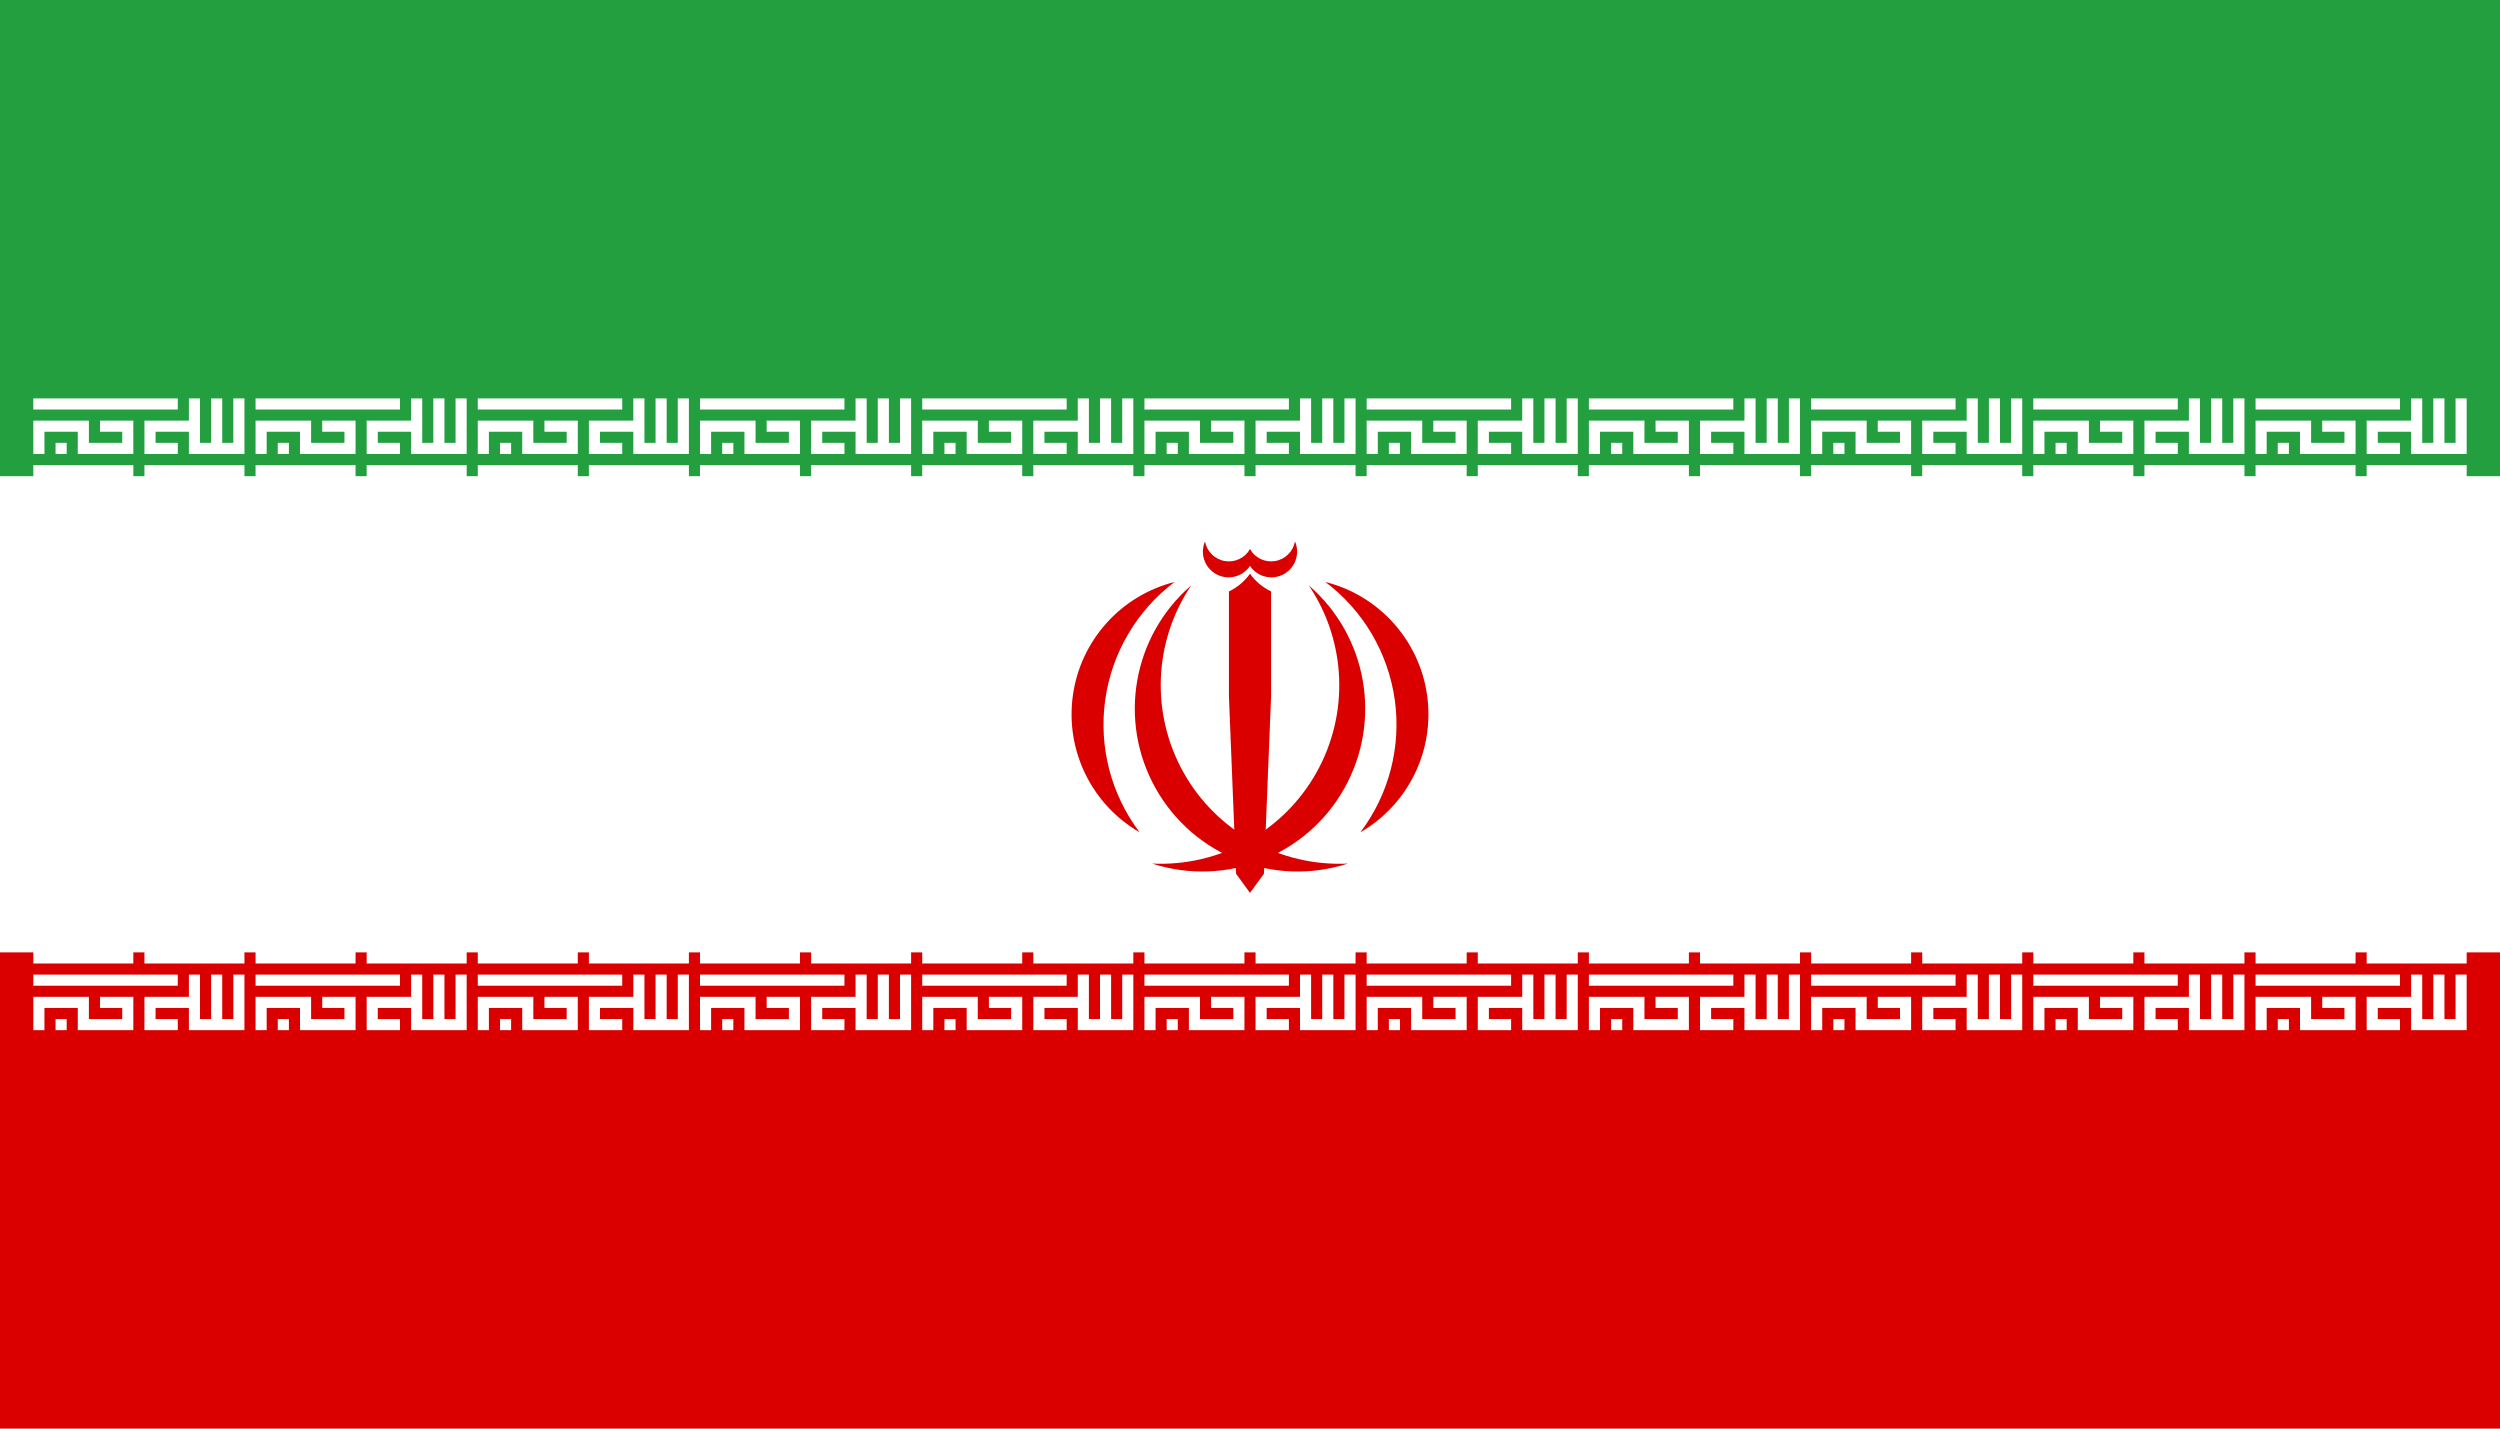
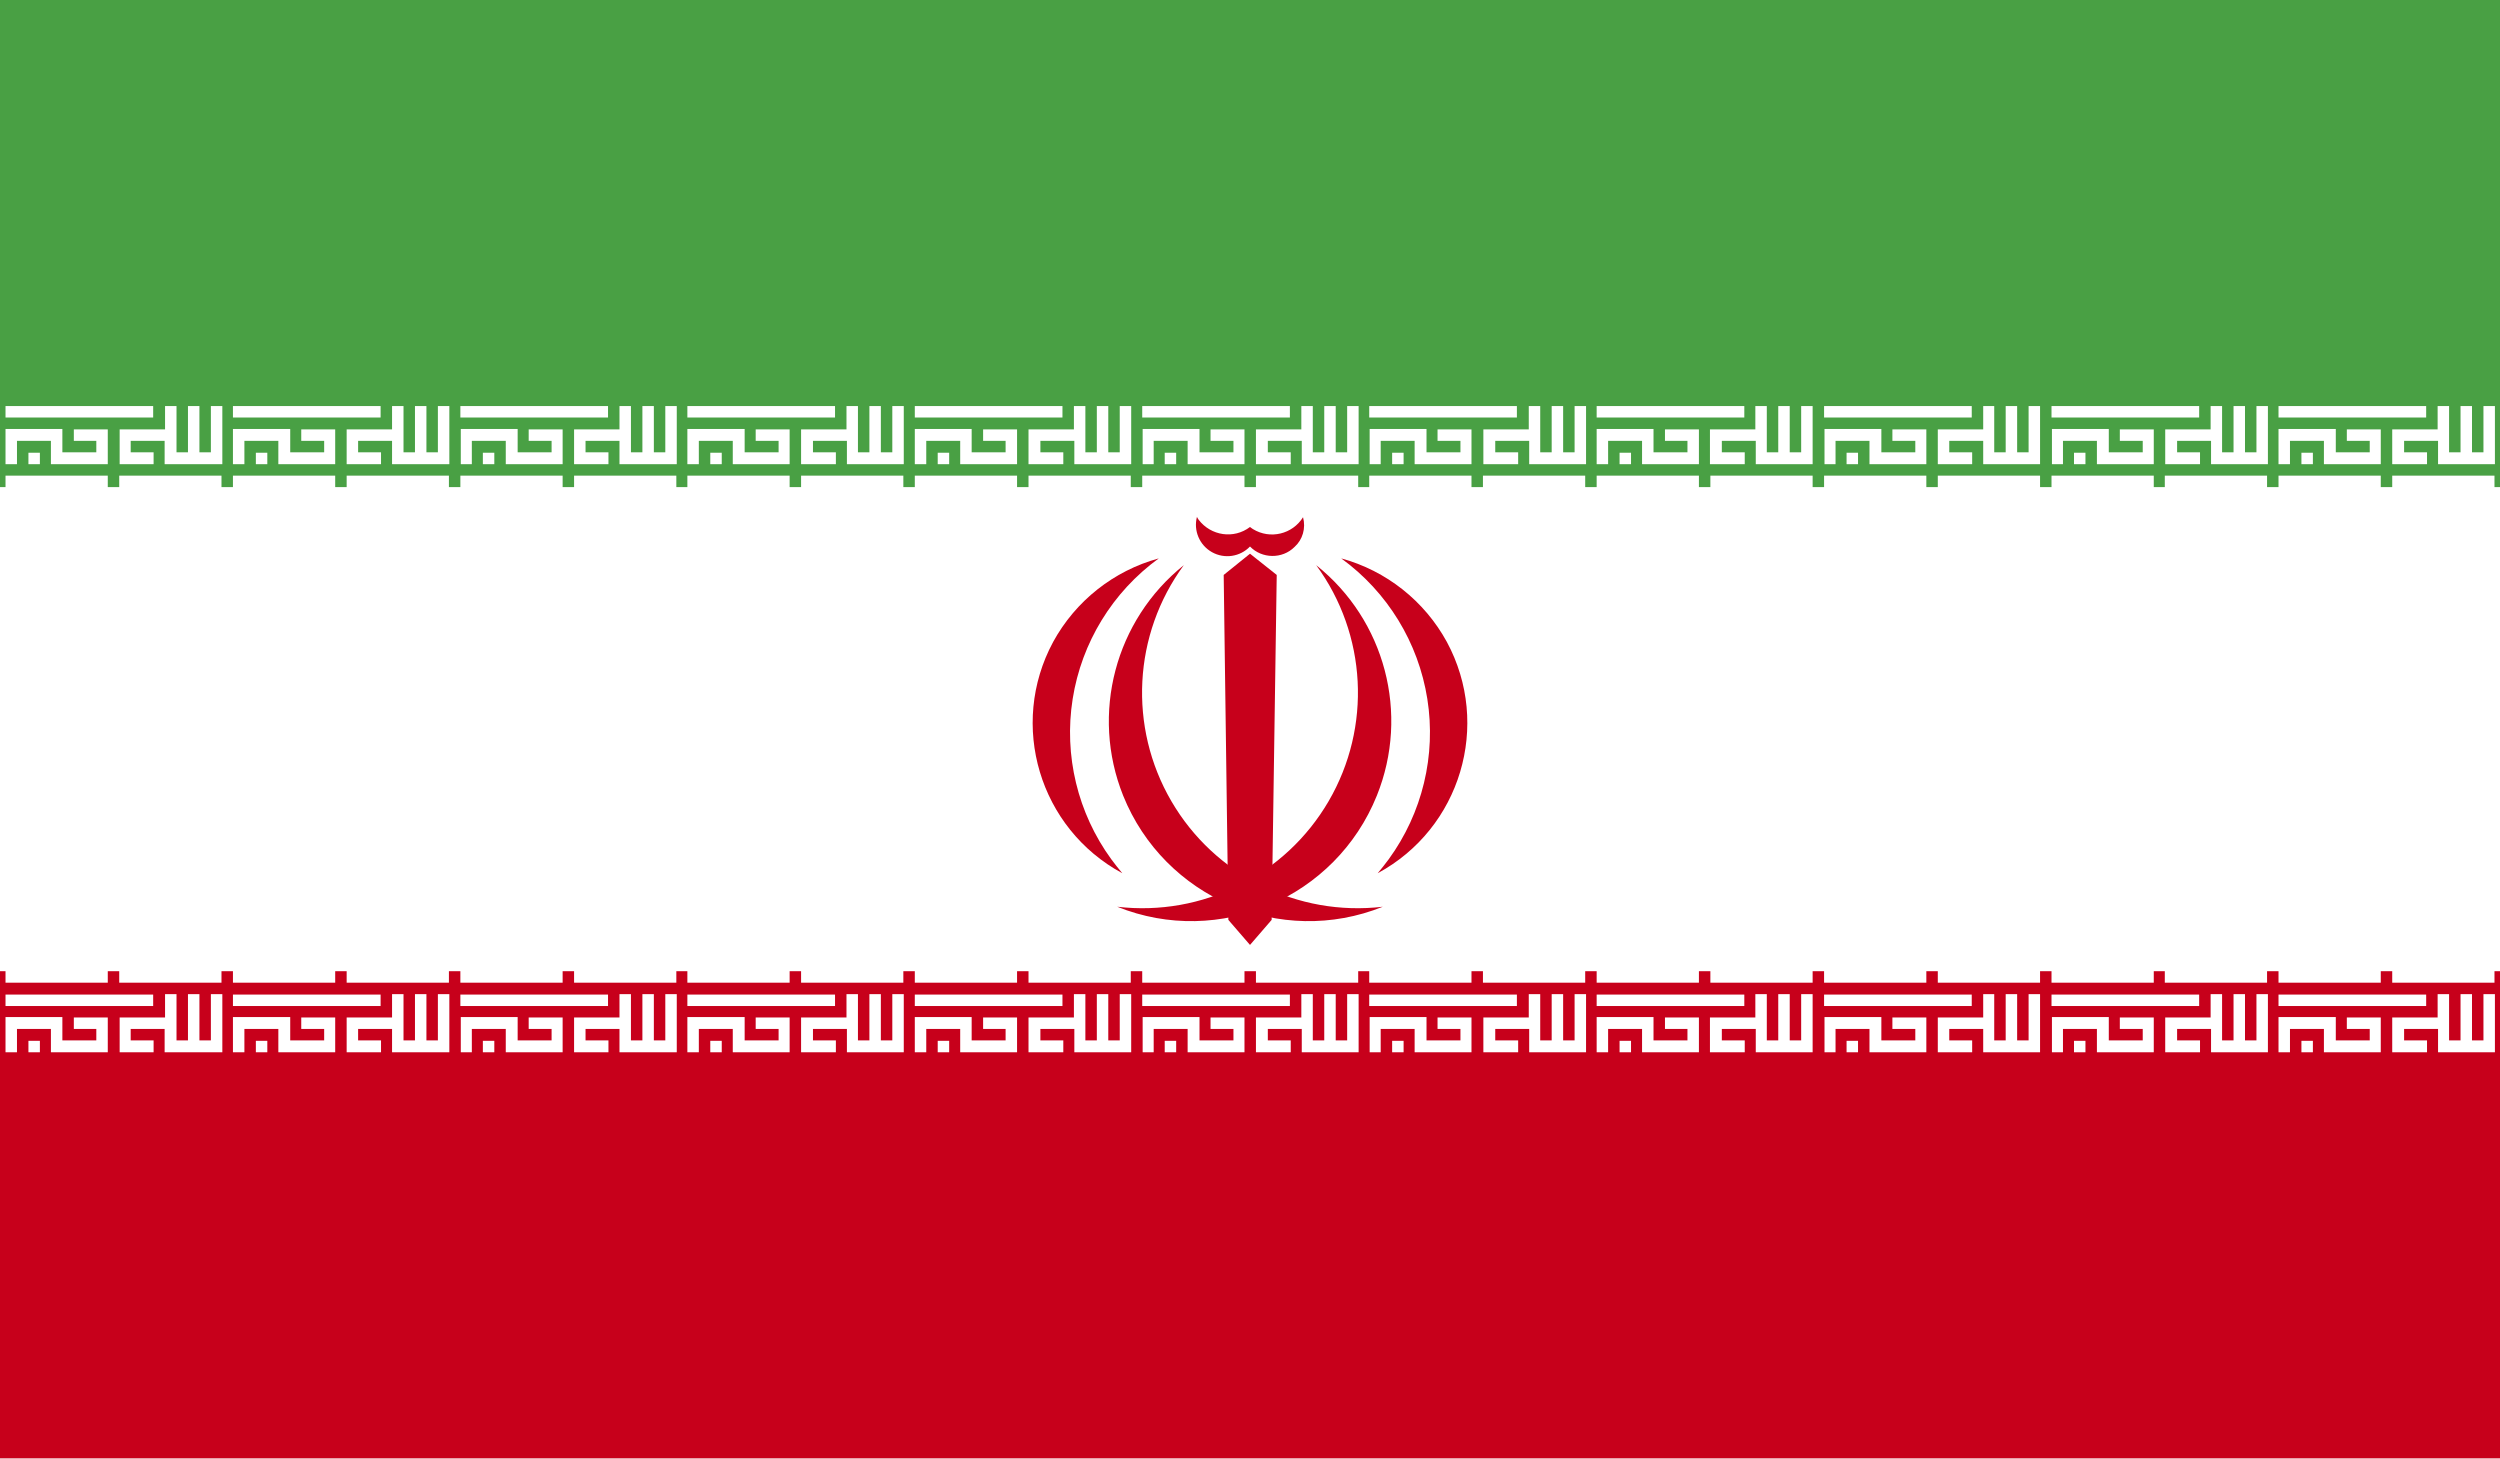
- <svg xmlns="http://www.w3.org/2000/svg" xmlns:xlink="http://www.w3.org/1999/xlink" viewBox="0 0 630 360">
-   <rect width="630" height="360" fill="#da0000" />
-   <rect width="630" height="240" fill="#fff" />
-   <rect width="630" height="120" fill="#239f40" />
-   <g transform="translate(8.4,100.4)">
-     <g id="tb4">
-       <g id="tb1" fill="none" stroke="#fff" stroke-width="2">
-         <path id="tbp1" d="M0,1H26M1,10V5H9V9H17V5H12M4,9H6M26,9H21V5H29M29,0V9H37V0M33,0V9" transform="scale(1.4)" />
-         <path id="tbp2" d="M0,7H9M10,7H19" transform="scale(2.8)" />
-         <use xlink:href="#tbp2" y="120" />
-         <use xlink:href="#tbp1" y="145.2" />
-       </g>
-       <g id="tb3">
-         <use xlink:href="#tb1" x="56" />
-         <use xlink:href="#tb1" x="112" />
-         <use xlink:href="#tb1" x="168" />
-       </g>
-     </g>
-     <use xlink:href="#tb3" x="168" />
-     <use xlink:href="#tb4" x="392" />
-   </g>
-   <g fill="#da0000" transform="matrix(45,0,0,45,315,180)">
-     <g id="emblem_half">
-       <path d="M-0.548,0.836A0.912,0.912 0 0,0 0.329,-0.722A1,1 0 0,1 -0.548,0.836" />
-       <path d="M0.618,0.661A0.764,0.764 0 0,0 0.422,-0.741A1,1 0 0,1 0.618,0.661" />
-       <path d="M0,1 -0.05,0 0,-0.787A0.31,0.31 0 0,0 0.118,-0.688V-0.1L0.078,0.893z" />
-       <path d="M-0.02,-0.85 0,-0.831A0.144,0.144 0 0,0 0.252,-0.968A0.136,0.136 0 0,1 0,-0.925" />
-     </g>
-     <use xlink:href="#emblem_half" transform="scale(-1,1)" />
-   </g>
+ <svg xmlns="http://www.w3.org/2000/svg" viewBox="0 0 58.92 34.37">
+   <path fill="#fff" d="M0 0h58.92v34.37H0z" />
+   <path fill="#49a044" d="M0 0h58.92v11.48H0z" />
+   <path fill="#c7001b" d="M0 22.89h58.92v11.48H0zM29.46 13.05l-.62.5.11 8.13.51.59.51-.59.12-8.13z" />
+   <path d="M30.71 12.19a.86.86 0 0 1-1.18.28c-.02-.01-.04-.03-.07-.05-.38.29-.92.21-1.21-.17-.01-.02-.03-.04-.04-.07a.74.74 0 0 0 1.25.7c.28.29.76.3 1.05.01.19-.17.27-.44.2-.7M31.02 13.32a5.08 5.08 0 0 1-4.69 8.05c2.41.97 5.15-.21 6.12-2.62a4.7 4.7 0 0 0-1.43-5.43" fill="#c7001b" />
+   <path d="M27.9 13.32a5.08 5.08 0 0 0 4.69 8.05c-2.41.97-5.15-.21-6.12-2.62a4.716 4.716 0 0 1 1.43-5.43M31.61 13.16a5.073 5.073 0 0 1 1.12 7.09c-.08.11-.17.22-.26.33a4.025 4.025 0 0 0 1.63-5.45 4.06 4.06 0 0 0-2.49-1.97" fill="#c7001b" />
+   <path d="M27.31 13.16a5.073 5.073 0 0 0-1.12 7.09c.08.11.17.22.26.33a4.025 4.025 0 0 1-1.63-5.45 4.06 4.06 0 0 1 2.49-1.97" fill="#c7001b" />
+   <path d="M.13 10.94H.4v-.55h.8v.55h1.34v-.82h-.8v.27h.53v.27h-.8v-.55H.13v.83zm.54 0h.27v-.27H.67v.27zm-.54-1.1h3.48v-.27H.13v.27zm3.49 1.1h-.8v-.82h1.07v-.55h.27v1.09h.27V9.57h.27v1.09h.27V9.57h.27v1.37H3.88v-.55h-.8v.27h.54v.28zM5.49 10.94h.27v-.55h.8v.55H7.9v-.82h-.8v.27h.54v.27h-.8v-.55H5.49v.83zm.54 0h.27v-.27h-.27v.27zm-.54-1.1h3.48v-.27H5.49v.27zm3.48 1.1h-.8v-.82h1.07v-.55h.27v1.09h.27V9.57h.27v1.09h.27V9.57h.27v1.37H9.24v-.55h-.8v.27h.54v.28zM10.85 10.94h.27v-.55h.8v.55h1.34v-.82h-.8v.27H13v.27h-.8v-.55h-1.34v.83zm.53 0h.27v-.27h-.27v.27zm-.53-1.1h3.48v-.27h-3.48v.27zm3.48 1.1h-.8v-.82h1.07v-.55h.27v1.09h.27V9.57h.27v1.09h.27V9.57h.27v1.37H14.6v-.55h-.8v.27h.54v.28zM16.2 10.94h.27v-.55h.8v.55h1.34v-.82h-.8v.27h.54v.27h-.8v-.55H16.2v.83zm.54 0h.27v-.27h-.27v.27zm-.54-1.1h3.48v-.27H16.2v.27zm3.48 1.1h-.8v-.82h1.07v-.55h.27v1.09h.27V9.57h.27v1.09h.27V9.57h.27v1.37h-1.34v-.55h-.8v.27h.54v.28zM21.56 10.94h.27v-.55h.8v.55h1.34v-.82h-.8v.27h.53v.27h-.8v-.55h-1.34v.83zm.54 0h.27v-.27h-.27v.27zm-.54-1.1h3.48v-.27h-3.48v.27zm3.48 1.1h-.8v-.82h1.07v-.55h.27v1.09h.27V9.57h.27v1.09h.27V9.57h.27v1.37h-1.34v-.55h-.8v.27h.54v.28zM26.92 10.94h.27v-.55h.8v.55h1.34v-.82h-.8v.27h.54v.27h-.8v-.55h-1.34v.83zm.53 0h.27v-.27h-.27v.27zm-.53-1.1h3.48v-.27h-3.48v.27zm3.48 1.1h-.8v-.82h1.07v-.55h.27v1.09h.27V9.57h.27v1.09h.27V9.57h.27v1.37h-1.34v-.55h-.8v.27h.54v.28zM32.27 10.94h.27v-.55h.8v.55h1.34v-.82h-.8v.27h.54v.27h-.8v-.55h-1.34v.83zm.54 0h.27v-.27h-.27v.27zm-.54-1.1h3.48v-.27h-3.48v.27zm3.49 1.1h-.8v-.82h1.07v-.55h.27v1.09h.27V9.57h.27v1.09h.27V9.57h.27v1.37h-1.34v-.55h-.8v.27h.54v.28zM37.63 10.94h.27v-.55h.8v.55h1.34v-.82h-.8v.27h.53v.27h-.8v-.55h-1.34v.83zm.54 0h.27v-.27h-.27v.27zm-.54-1.1h3.48v-.27h-3.48v.27zm3.48 1.1h-.81v-.82h1.07v-.55h.27v1.09h.27V9.57h.27v1.09h.27V9.57h.27v1.37h-1.34v-.55h-.8v.27h.54v.28zM42.99 10.94h.27v-.55h.8v.55h1.34v-.82h-.8v.27h.54v.27h-.8v-.55H43v.83zm.53 0h.27v-.27h-.27v.27zm-.53-1.1h3.48v-.27h-3.48v.27zm3.48 1.1h-.8v-.82h1.07v-.55H47v1.09h.27V9.57h.27v1.09h.27V9.57h.27v1.37h-1.34v-.55h-.8v.27h.54v.28zM48.35 10.94h.27v-.55h.8v.55h1.34v-.82h-.8v.27h.54v.27h-.8v-.55h-1.34v.83zm.53 0h.27v-.27h-.27v.27zm-.53-1.1h3.48v-.27h-3.48v.27zm3.48 1.1h-.8v-.82h1.07v-.55h.27v1.09h.27V9.57h.27v1.09h.27V9.57h.27v1.37h-1.34v-.55h-.8v.27h.54v.28zM53.7 10.94h.27v-.55h.8v.55h1.34v-.82h-.8v.27h.54v.27h-.8v-.55H53.7v.83zm.54 0h.27v-.27h-.27v.27zm-.54-1.1h3.48v-.27H53.7v.27zm3.48 1.1h-.8v-.82h1.07v-.55h.27v1.09h.27V9.57h.27v1.09h.27V9.57h.27v1.37h-1.34v-.55h-.8v.27h.54v.28zM.13 11.76h2.41v-.55H.13v.55zm2.68 0h2.41v-.55H2.81v.55zM5.49 11.76H7.9v-.55H5.49v.55zm2.68 0h2.41v-.55H8.17v.55zM10.85 11.76h2.41v-.55h-2.41v.55zm2.68 0h2.41v-.55h-2.41v.55zM16.2 11.76h2.41v-.55H16.2v.55zm2.68 0h2.41v-.55h-2.41v.55zM21.56 11.76h2.41v-.55h-2.41v.55zm2.68 0h2.41v-.55h-2.41v.55zM26.92 11.76h2.41v-.55h-2.41v.55zm2.68 0h2.41v-.55H29.6v.55zM32.27 11.76h2.41v-.55h-2.41v.55zm2.68 0h2.41v-.55h-2.41v.55zM37.63 11.76h2.41v-.55h-2.41v.55zm2.68 0h2.41v-.55h-2.41v.55zM42.99 11.76h2.41v-.55h-2.41v.55zm2.68 0h2.41v-.55h-2.41v.55zM48.35 11.76h2.41v-.55h-2.41v.55zm2.67 0h2.41v-.55h-2.41v.55zM53.7 11.76h2.41v-.55H53.7v.55zm2.68 0h2.41v-.55h-2.41v.55zM.13 24.8H.4v-.55h.8v.55h1.34v-.82h-.8v.27h.53v.27h-.8v-.55H.13v.83zm.54 0h.27v-.27H.67v.27zm-.54-1.09h3.48v-.27H.13v.27zm3.49 1.09h-.8v-.82h1.07v-.55h.27v1.09h.27v-1.09h.27v1.09h.27v-1.09h.27v1.37H3.88v-.55h-.8v.27h.54v.28zM5.49 24.8h.27v-.55h.8v.55H7.9v-.82h-.8v.27h.54v.27h-.8v-.55H5.49v.83zm.54 0h.27v-.27h-.27v.27zm-.54-1.09h3.48v-.27H5.49v.27zm3.48 1.09h-.8v-.82h1.07v-.55h.27v1.09h.27v-1.09h.27v1.09h.27v-1.09h.27v1.37H9.24v-.55h-.8v.27h.54v.28zM10.85 24.8h.27v-.55h.8v.55h1.34v-.82h-.8v.27H13v.27h-.8v-.55h-1.34v.83zm.53 0h.27v-.27h-.27v.27zm-.53-1.09h3.48v-.27h-3.48v.27zm3.48 1.09h-.8v-.82h1.07v-.55h.27v1.09h.27v-1.09h.27v1.09h.27v-1.09h.27v1.37H14.6v-.55h-.8v.27h.54v.28zM16.2 24.8h.27v-.55h.8v.55h1.34v-.82h-.8v.27h.54v.27h-.8v-.55H16.2v.83zm.54 0h.27v-.27h-.27v.27zm-.54-1.09h3.48v-.27H16.2v.27zm3.48 1.09h-.8v-.82h1.07v-.55h.27v1.09h.27v-1.09h.27v1.09h.27v-1.09h.27v1.37h-1.34v-.55h-.8v.27h.54v.28zM21.56 24.8h.27v-.55h.8v.55h1.34v-.82h-.8v.27h.53v.27h-.8v-.55h-1.34v.83zm.54 0h.27v-.27h-.27v.27zm-.54-1.09h3.48v-.27h-3.48v.27zm3.48 1.09h-.8v-.82h1.07v-.55h.27v1.09h.27v-1.09h.27v1.09h.27v-1.09h.27v1.37h-1.34v-.55h-.8v.27h.54v.28zM26.92 24.8h.27v-.55h.8v.55h1.34v-.82h-.8v.27h.54v.27h-.8v-.55h-1.34v.83zm.53 0h.27v-.27h-.27v.27zm-.53-1.09h3.48v-.27h-3.48v.27zm3.48 1.09h-.8v-.82h1.07v-.55h.27v1.09h.27v-1.09h.27v1.09h.27v-1.09h.27v1.37h-1.34v-.55h-.8v.27h.54v.28zM32.27 24.8h.27v-.55h.8v.55h1.34v-.82h-.8v.27h.54v.27h-.8v-.55h-1.34v.83zm.54 0h.27v-.27h-.27v.27zm-.54-1.09h3.48v-.27h-3.48v.27zm3.49 1.09h-.8v-.82h1.07v-.55h.27v1.09h.27v-1.09h.27v1.09h.27v-1.09h.27v1.37h-1.34v-.55h-.8v.27h.54v.28zM37.63 24.8h.27v-.55h.8v.55h1.34v-.82h-.8v.27h.53v.27h-.8v-.55h-1.34v.83zm.54 0h.27v-.27h-.27v.27zm-.54-1.09h3.48v-.27h-3.48v.27zm3.48 1.09h-.81v-.82h1.07v-.55h.27v1.09h.27v-1.09h.27v1.09h.27v-1.09h.27v1.37h-1.34v-.55h-.8v.27h.54v.28zM42.99 24.8h.27v-.55h.8v.55h1.34v-.82h-.8v.27h.54v.27h-.8v-.55H43v.83zm.53 0h.27v-.27h-.27v.27zm-.53-1.09h3.48v-.27h-3.48v.27zm3.48 1.09h-.8v-.82h1.07v-.55H47v1.09h.27v-1.09h.27v1.09h.27v-1.09h.27v1.37h-1.34v-.55h-.8v.27h.54v.28zM48.35 24.8h.27v-.55h.8v.55h1.34v-.82h-.8v.27h.54v.27h-.8v-.55h-1.34v.83zm.53 0h.27v-.27h-.27v.27zm-.53-1.09h3.48v-.27h-3.48v.27zm3.48 1.09h-.8v-.82h1.07v-.55h.27v1.09h.27v-1.09h.27v1.09h.27v-1.09h.27v1.37h-1.34v-.55h-.8v.27h.54v.28zM53.7 24.8h.27v-.55h.8v.55h1.34v-.82h-.8v.27h.54v.27h-.8v-.55H53.7v.83zm.54 0h.27v-.27h-.27v.27zm-.54-1.09h3.48v-.27H53.7v.27zm3.48 1.09h-.8v-.82h1.07v-.55h.27v1.09h.27v-1.09h.27v1.09h.27v-1.09h.27v1.37h-1.34v-.55h-.8v.27h.54v.28zM.13 23.16h2.41v-.55H.13v.55zm2.68 0h2.41v-.55H2.81v.55zM5.49 23.16H7.9v-.55H5.49v.55zm2.68 0h2.41v-.55H8.17v.55zM10.85 23.16h2.41v-.55h-2.41v.55zm2.68 0h2.41v-.55h-2.41v.55zM16.2 23.16h2.41v-.55H16.2v.55zm2.68 0h2.41v-.55h-2.41v.55zM21.56 23.16h2.41v-.55h-2.41v.55zm2.68 0h2.41v-.55h-2.41v.55zM26.92 23.16h2.41v-.55h-2.41v.55zm2.68 0h2.41v-.55H29.6v.55zM32.27 23.16h2.41v-.55h-2.41v.55zm2.68 0h2.41v-.55h-2.41v.55zM37.63 23.16h2.41v-.55h-2.41v.55zm2.68 0h2.41v-.55h-2.41v.55zM42.99 23.16h2.41v-.55h-2.41v.55zm2.68 0h2.41v-.55h-2.41v.55zM48.35 23.16h2.41v-.55h-2.41v.55zm2.67 0h2.41v-.55h-2.41v.55zM53.7 23.16h2.41v-.55H53.7v.55zm2.68 0h2.41v-.55h-2.41v.55z" fill="#fff" />
</svg>
